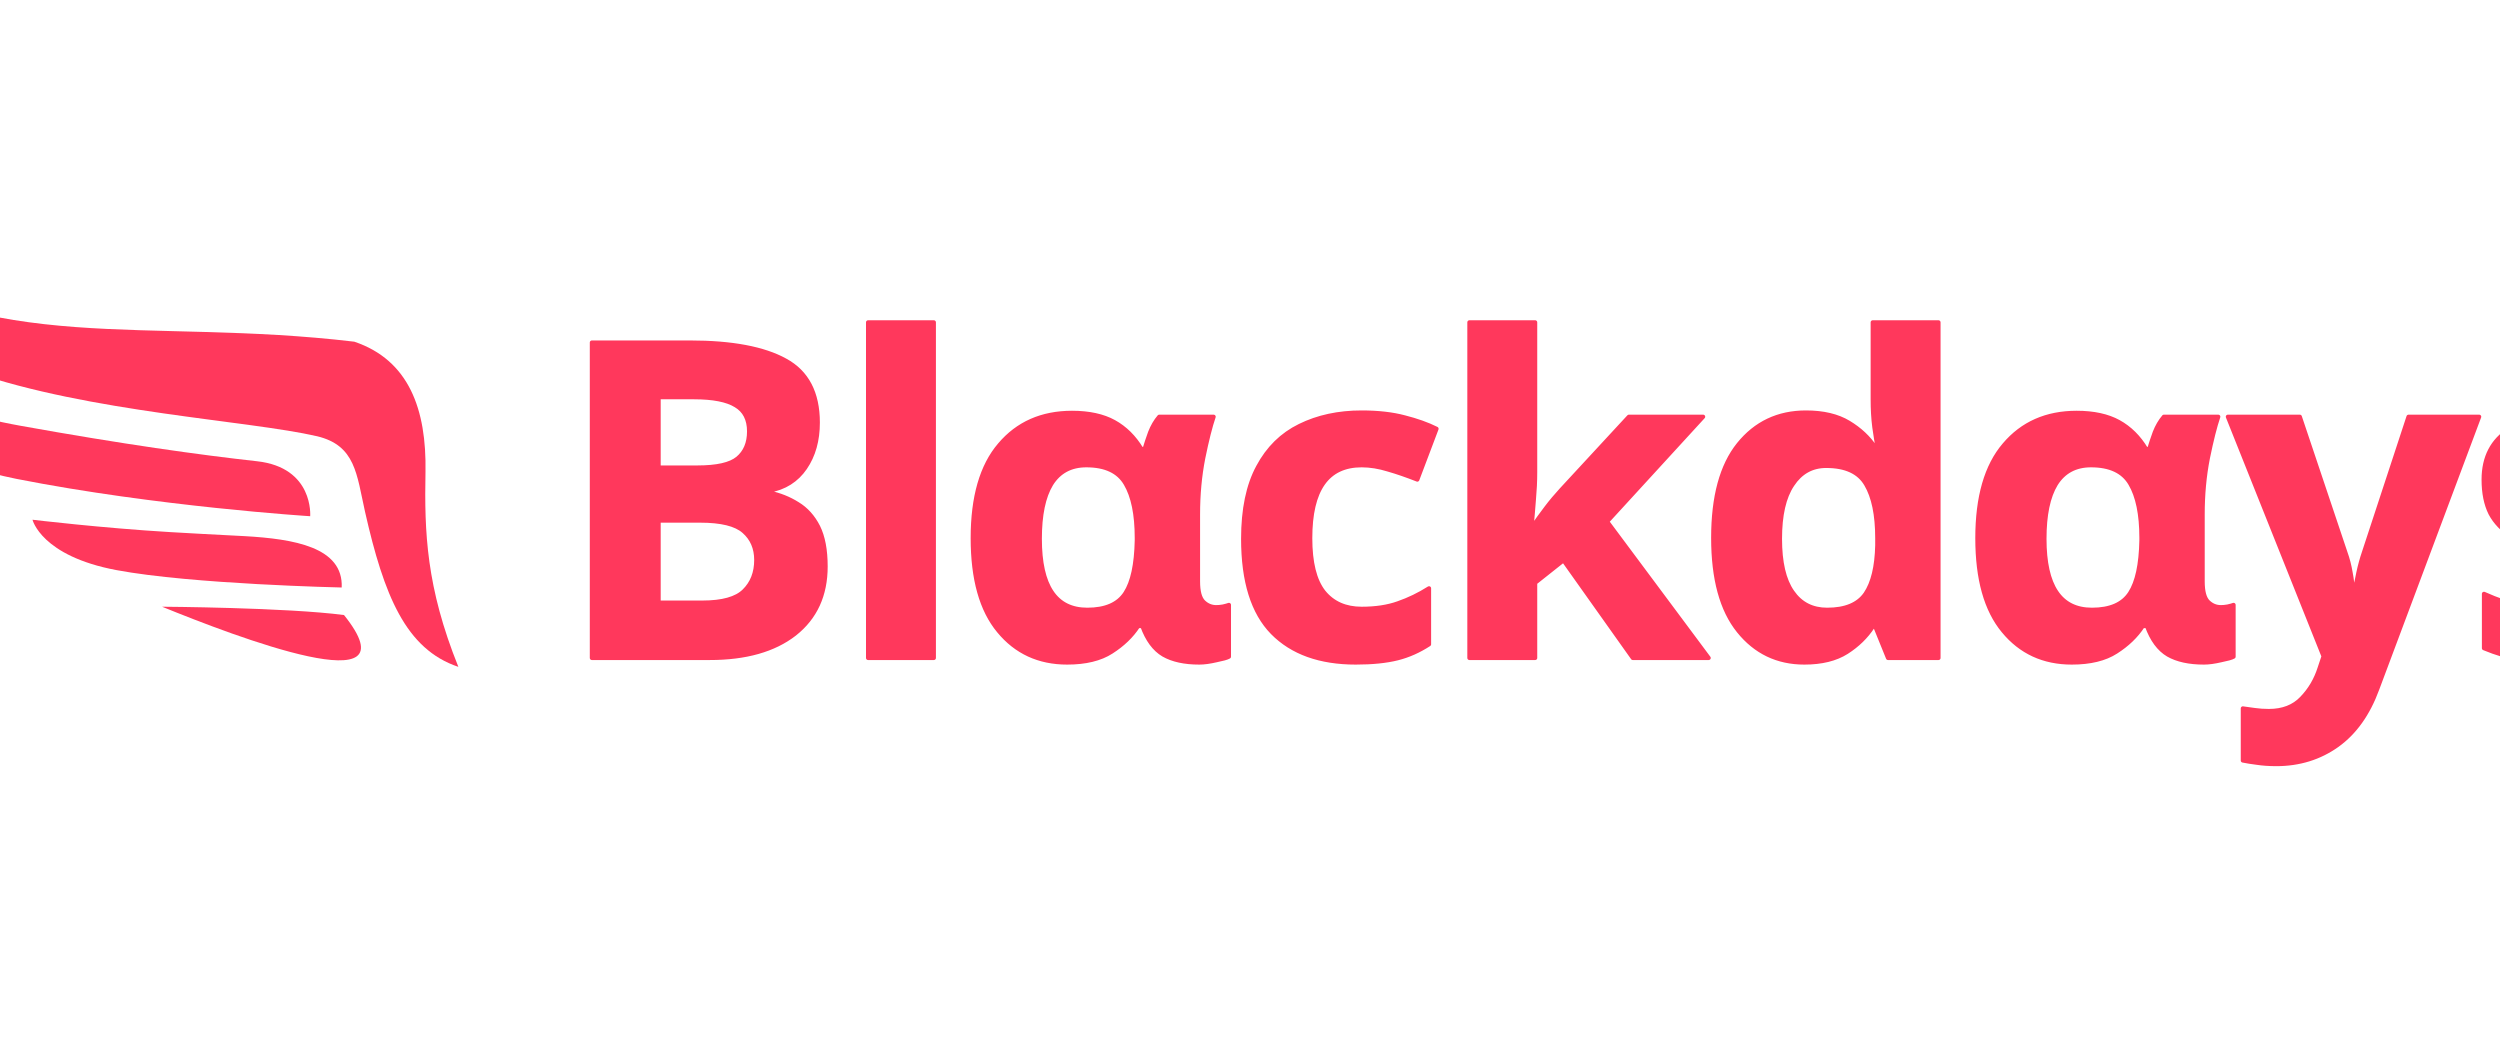
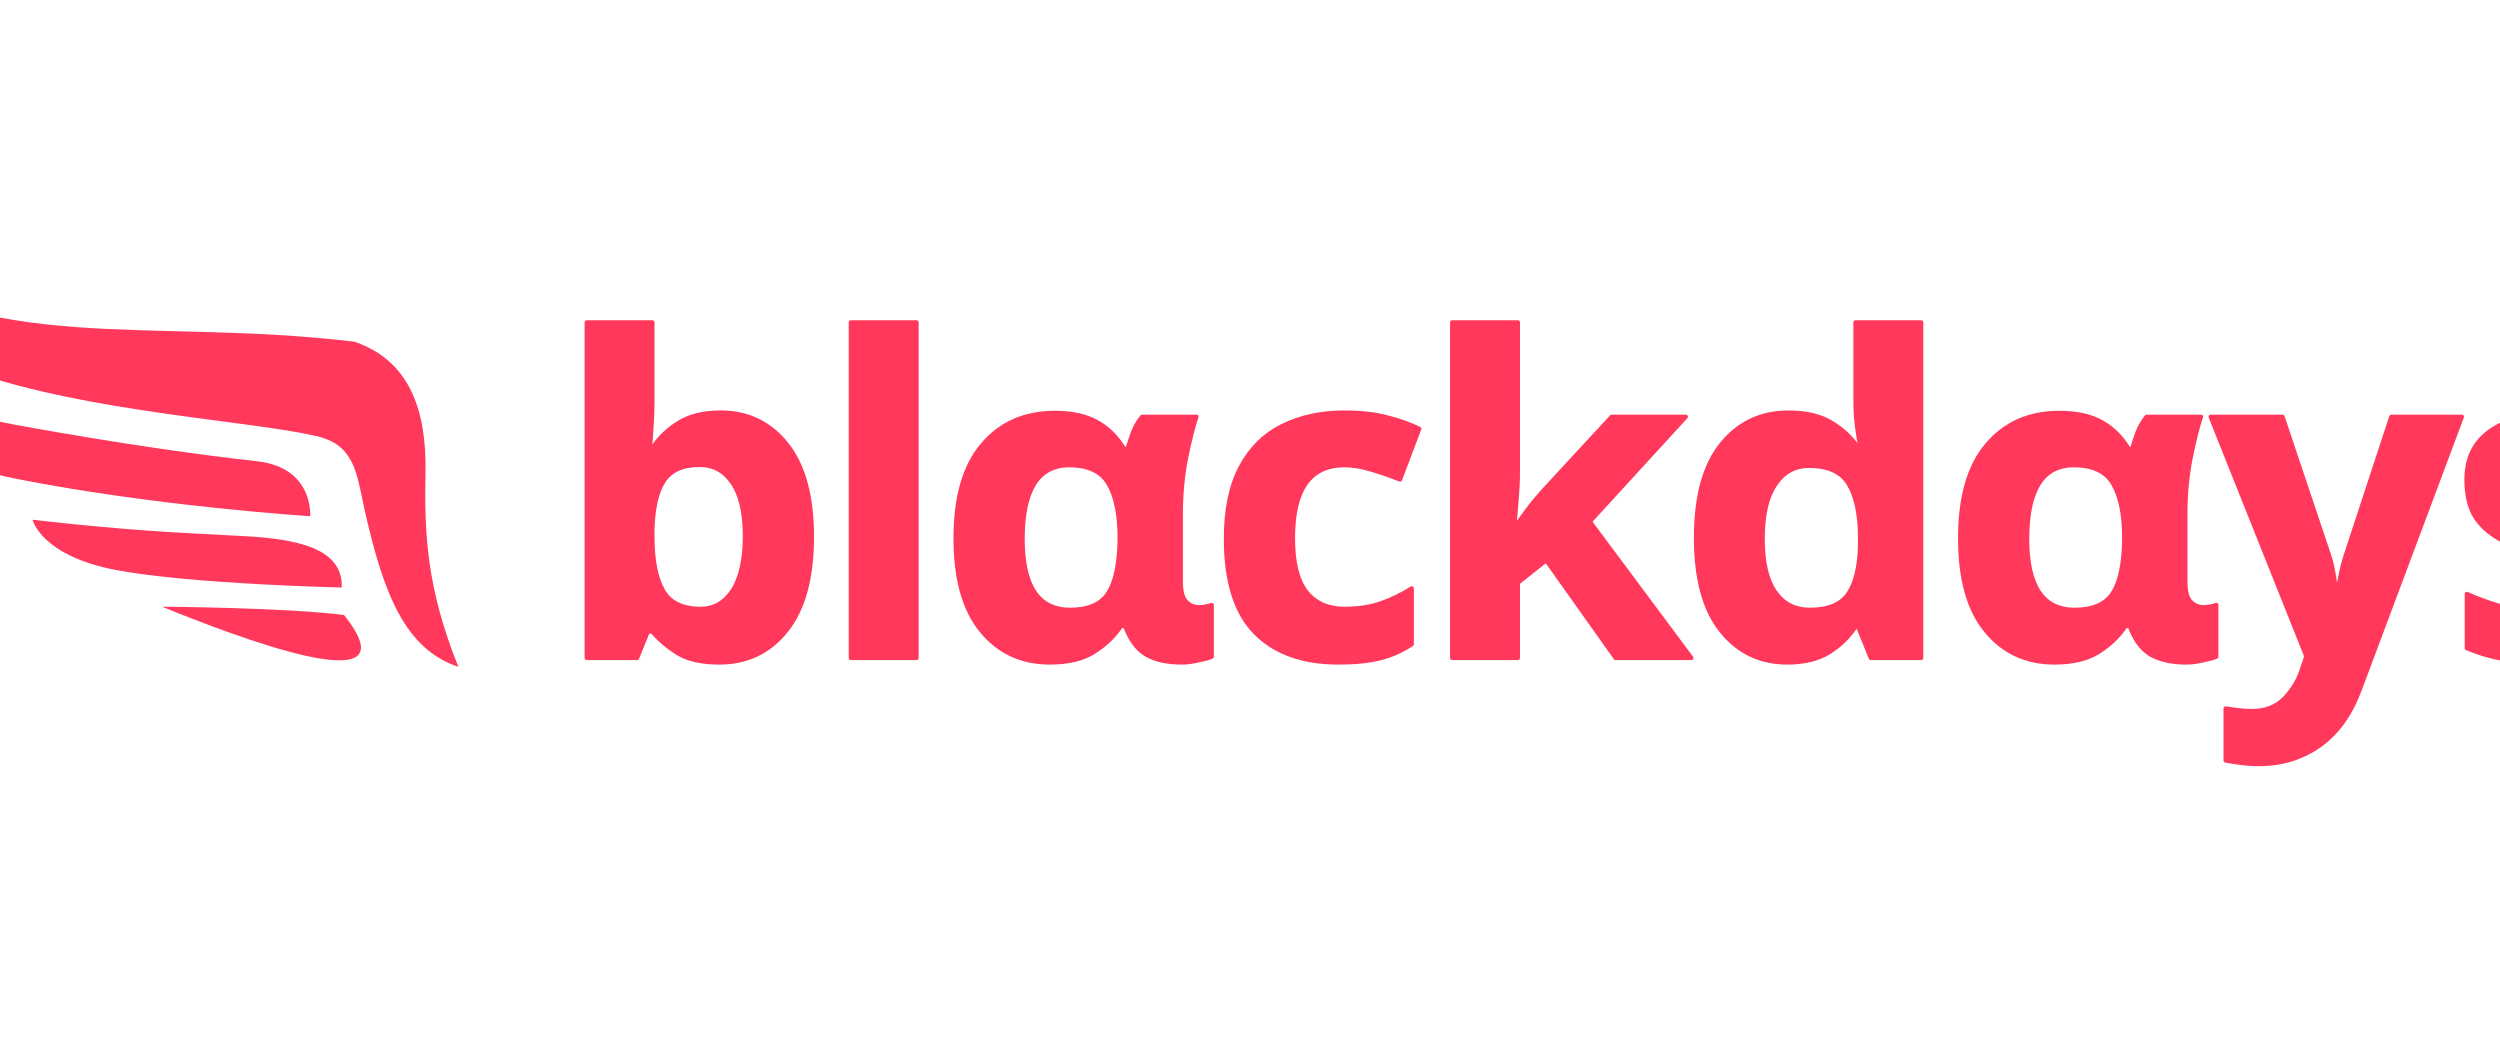
<svg xmlns="http://www.w3.org/2000/svg" width="120" height="50" viewBox="0 0 120 50" version="1.1" id="SVGRoot">
  <defs id="defs132">
    <rect x="11.236" y="7.285" width="69.721" height="10.07" id="rect3" />
    <rect x="12.943" y="23.094" width="88.414" height="18.186" id="rect1" />
    <rect x="-1.478" y="42.333" width="127.885" height="23.822" id="rect3454" />
    <clipPath id="b983e3c625">
      <path d="m 142,147.301 h 115 v 72.75 H 142 Z m 0,0" clip-rule="nonzero" id="path1144" />
    </clipPath>
    <clipPath id="0e8c13dd3a">
      <path d="m 70.262,116.359 h 89.156 v 70.5 H 70.262 Z m 0,0" clip-rule="nonzero" id="path1147" />
    </clipPath>
    <clipPath id="b983e3c625-3">
      <path d="m 142,147.301 h 115 v 72.75 H 142 Z m 0,0" clip-rule="nonzero" id="path1144-6" />
    </clipPath>
    <clipPath id="0e8c13dd3a-7">
      <path d="m 70.262,116.359 h 89.156 v 70.5 H 70.262 Z m 0,0" clip-rule="nonzero" id="path1147-5" />
    </clipPath>
    <clipPath id="b983e3c625-3-1">
      <path d="m 142,147.301 h 115 v 72.75 H 142 Z m 0,0" clip-rule="nonzero" id="path1144-6-2" />
    </clipPath>
    <clipPath id="b983e3c625-3-3">
      <path d="m 142,147.301 h 115 v 72.75 H 142 Z m 0,0" clip-rule="nonzero" id="path1144-6-6" />
    </clipPath>
  </defs>
  <g id="layer1" style="display:inline">
    <text xml:space="preserve" style="font-style:normal;font-variant:normal;font-weight:normal;font-stretch:normal;font-size:19.724px;line-height:0;font-family:Manrope;-inkscape-font-specification:Manrope;letter-spacing:-0.74px;fill:#ff385c;fill-opacity:1;stroke:#ff385c;stroke-width:0.2;stroke-linecap:round;stroke-linejoin:round;stroke-miterlimit:4;stroke-dasharray:none;stroke-opacity:1;paint-order:stroke markers fill" x="26.502" y="31.582" id="text2">
-       <tspan id="tspan2" x="26.502" y="31.582" style="font-style:normal;font-variant:normal;font-weight:bold;font-stretch:normal;font-size:21.201px;font-family:Manrope;-inkscape-font-specification:'Manrope Bold';word-spacing:0px;fill:#ff385c;fill-opacity:1;stroke:#ff385c;stroke-width:0.2;stroke-linecap:round;stroke-linejoin:round;stroke-miterlimit:4;stroke-dasharray:none;stroke-opacity:1;paint-order:stroke markers fill">Blαckdαys</tspan>
+       <tspan id="tspan2" x="26.502" y="31.582" style="font-style:normal;font-variant:normal;font-weight:bold;font-stretch:normal;font-size:21.201px;font-family:Manrope;-inkscape-font-specification:'Manrope Bold';word-spacing:0px;fill:#ff385c;fill-opacity:1;stroke:#ff385c;stroke-width:0.2;stroke-linecap:round;stroke-linejoin:round;stroke-miterlimit:4;stroke-dasharray:none;stroke-opacity:1;paint-order:stroke markers fill">blαckdαys</tspan>
    </text>
    <g id="g11677" transform="matrix(-1.396889,0,0,1.5791,135.0034,-17.89072)" style="fill:#ff385c;fill-opacity:1">
      <path style="display:inline;fill:#ff385c;fill-opacity:1;stroke:none;stroke-width:0.232;stroke-opacity:1" d="m 80.896,31.599 c 1.105,-2.429 1.168,-4.088 1.129,-5.926 -0.039,-1.893 0.564,-3.396 2.446,-3.957 7.226,-0.759 12.37,0.499 17.902,-2.782 0,0 -0.974,2.373 -4.777,3.695 -4.036,1.238 -9.49,1.479 -11.85,1.962 -1.317,0.281 -1.355,1.153 -1.644,2.297 -0.65,2.539 -1.396,4.175 -3.206,4.712" id="path33289-7" />
      <path style="display:inline;fill:#ff385c;fill-opacity:1;stroke:none;stroke-width:0.262;stroke-opacity:1" d="m 84.825,30.025 c 1.992,-0.23 6.252,-0.253 6.252,-0.253 -2.532,0.911 -8.758,3.022 -6.252,0.253 z" id="path33287-0" />
      <path style="display:inline;fill:#ff385c;fill-opacity:1;stroke:none;stroke-width:0.262;stroke-opacity:1" d="m 84.904,29.19 c -0.061,-1.233 1.655,-1.478 3.329,-1.563 1.001,-0.046 2.004,-0.092 2.565,-0.123 2.351,-0.123 4.731,-0.376 4.731,-0.376 0,0 -0.297,1.104 -2.891,1.532 -2.585,0.429 -7.733,0.528 -7.733,0.528 z" id="path33285-9" />
      <path style="display:inline;fill:#ff385c;fill-opacity:1;stroke:none;stroke-width:0.262;stroke-opacity:1" d="m 85.987,27.021 c 0,0 -0.133,-1.479 1.829,-1.671 1.961,-0.192 4.617,-0.519 8.131,-1.079 3.515,-0.559 4.936,-1.6 4.936,-1.6 0,0 0.04,2.365 -4.802,3.215 -4.832,0.843 -10.093,1.135 -10.093,1.135 z" id="path1156-3" />
    </g>
  </g>
  <g id="layer2" style="display:inline" />
  <g id="layer3" style="display:inline" />
  <g id="layer4" style="display:none">
    <rect style="display:inline;opacity:0.557;fill:#ff5e00;fill-opacity:1;stroke:#0069f5;stroke-width:0;stroke-linecap:round;stroke-linejoin:round;paint-order:stroke fill markers" id="rect1592-1" width="15" height="15" x="1.8808064e-06" y="15" />
    <rect style="display:inline;opacity:0.557;fill:#ff0000;stroke:#0069f5;stroke-width:0;stroke-linecap:round;stroke-linejoin:round;paint-order:stroke fill markers" id="rect1592" width="120" height="15" x="1.8808064e-06" y="6.7562792e-07" />
  </g>
</svg>
